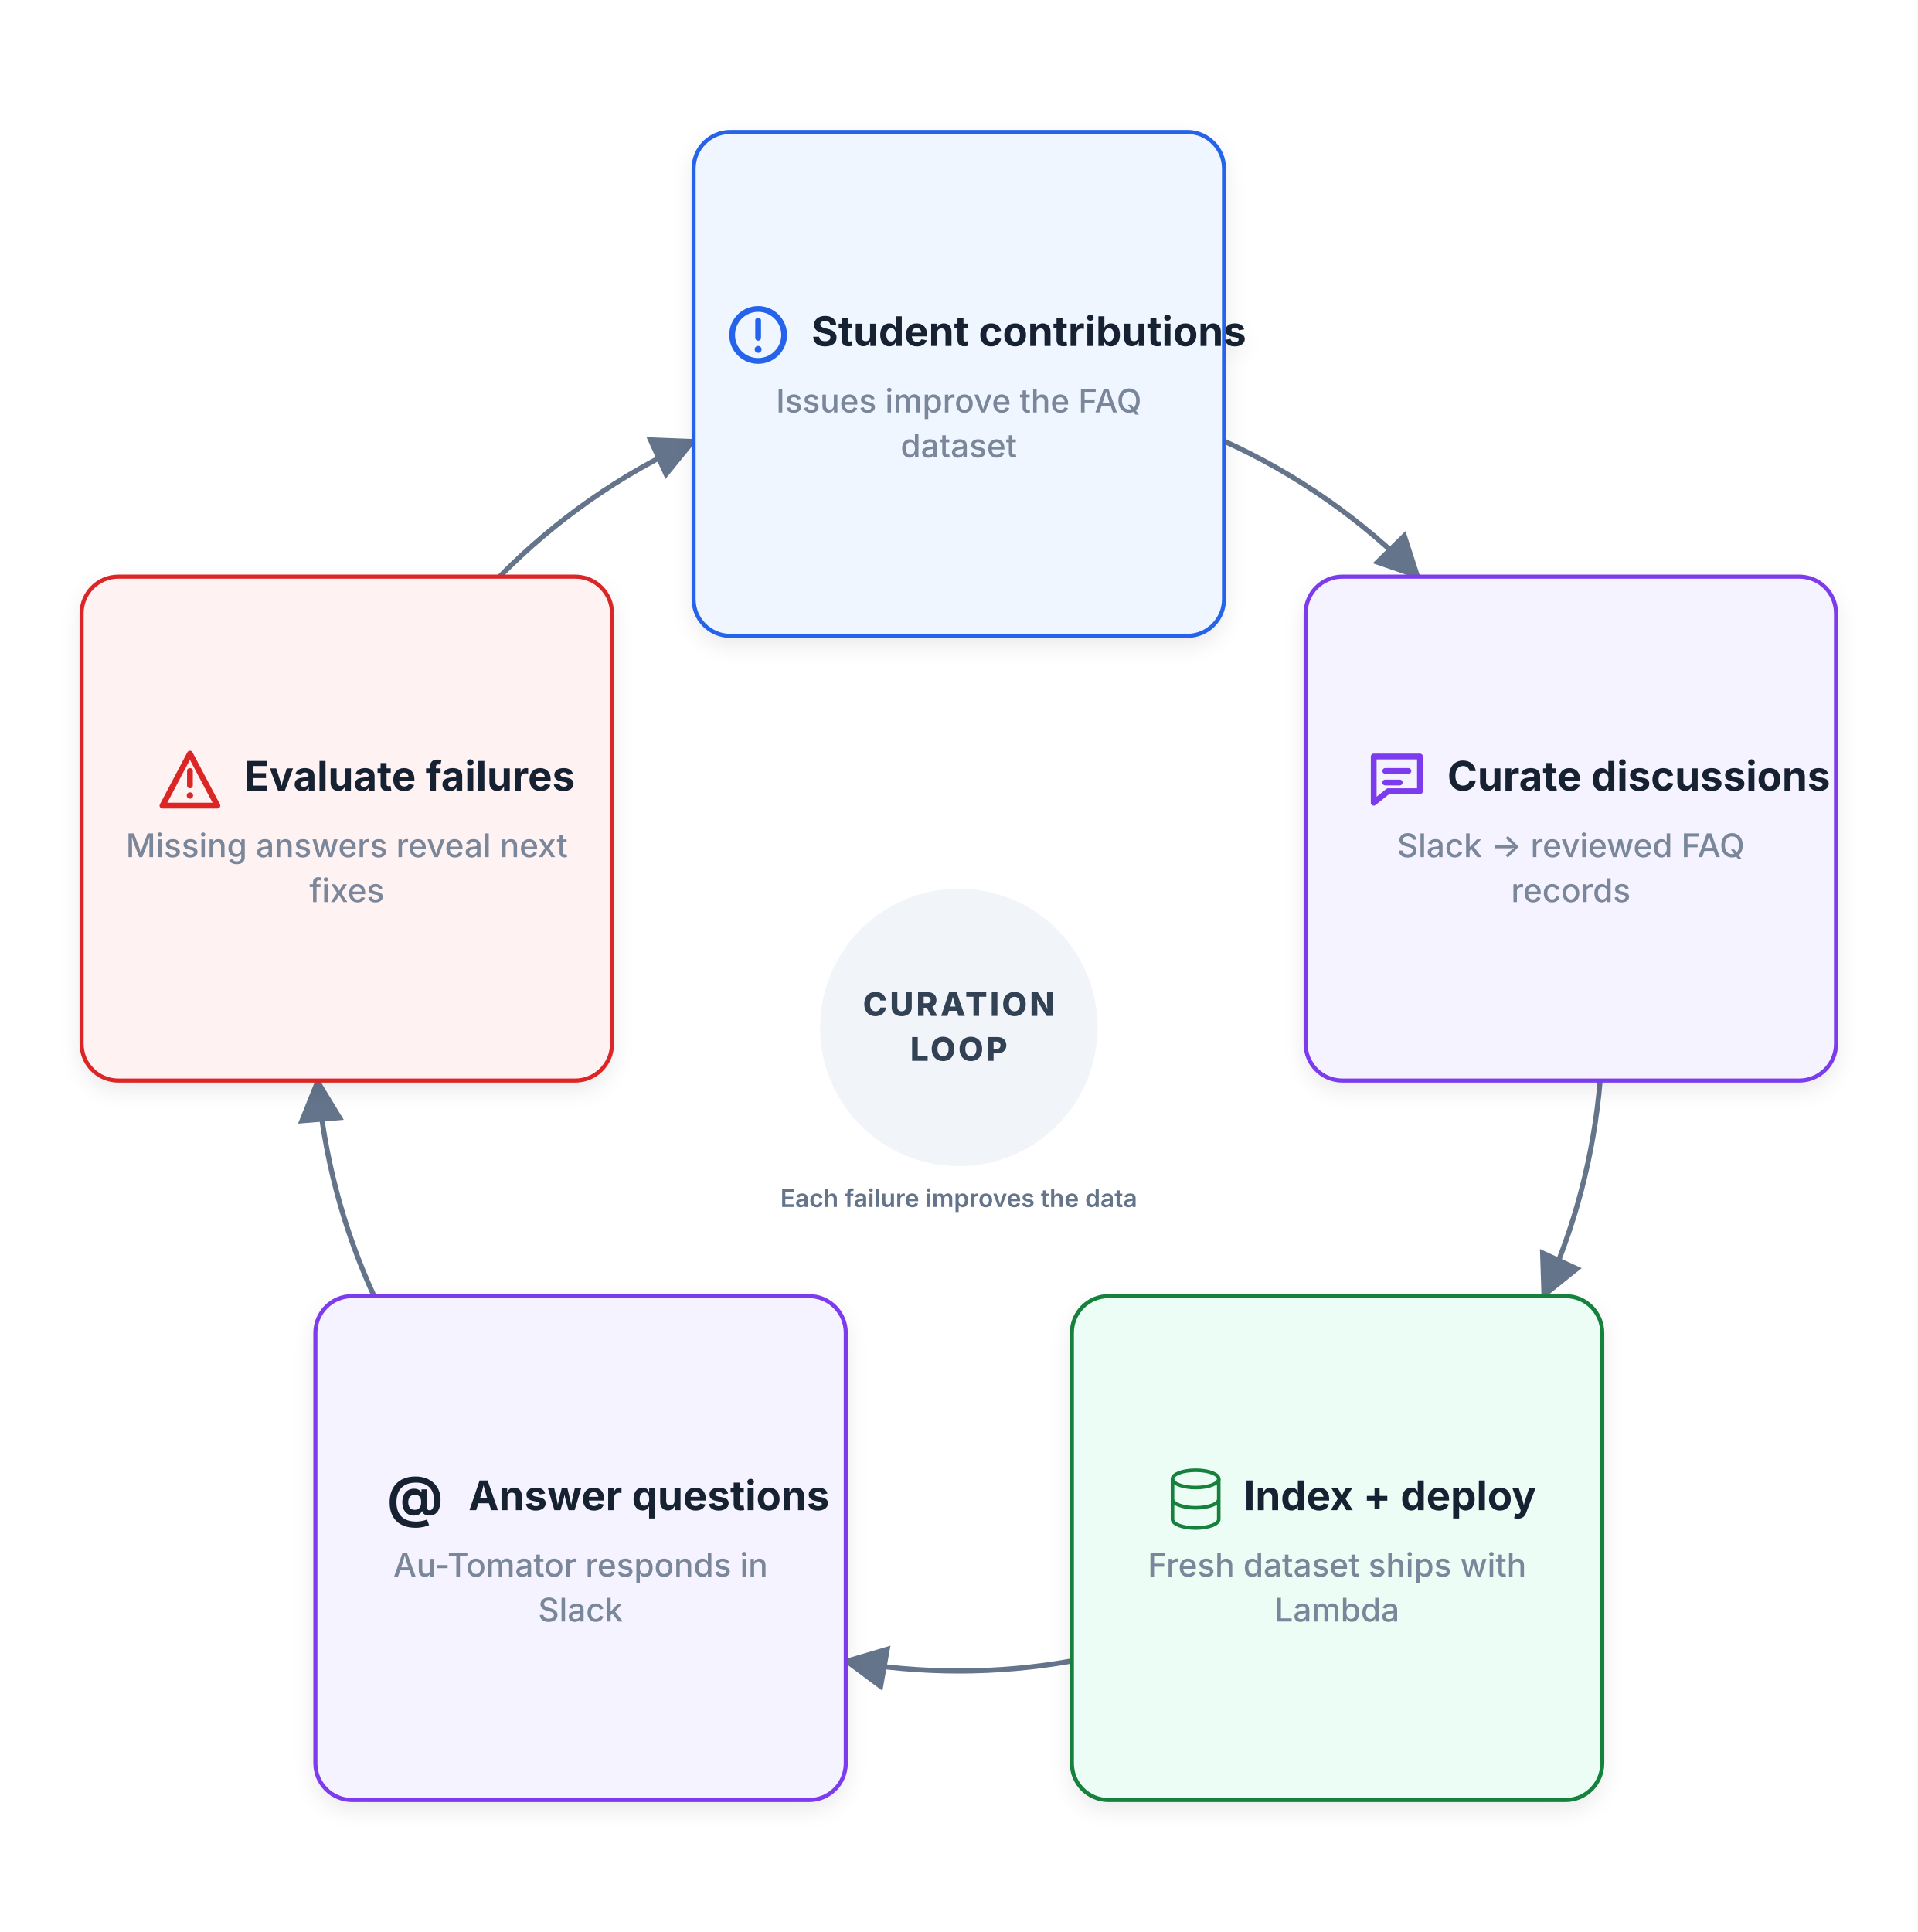
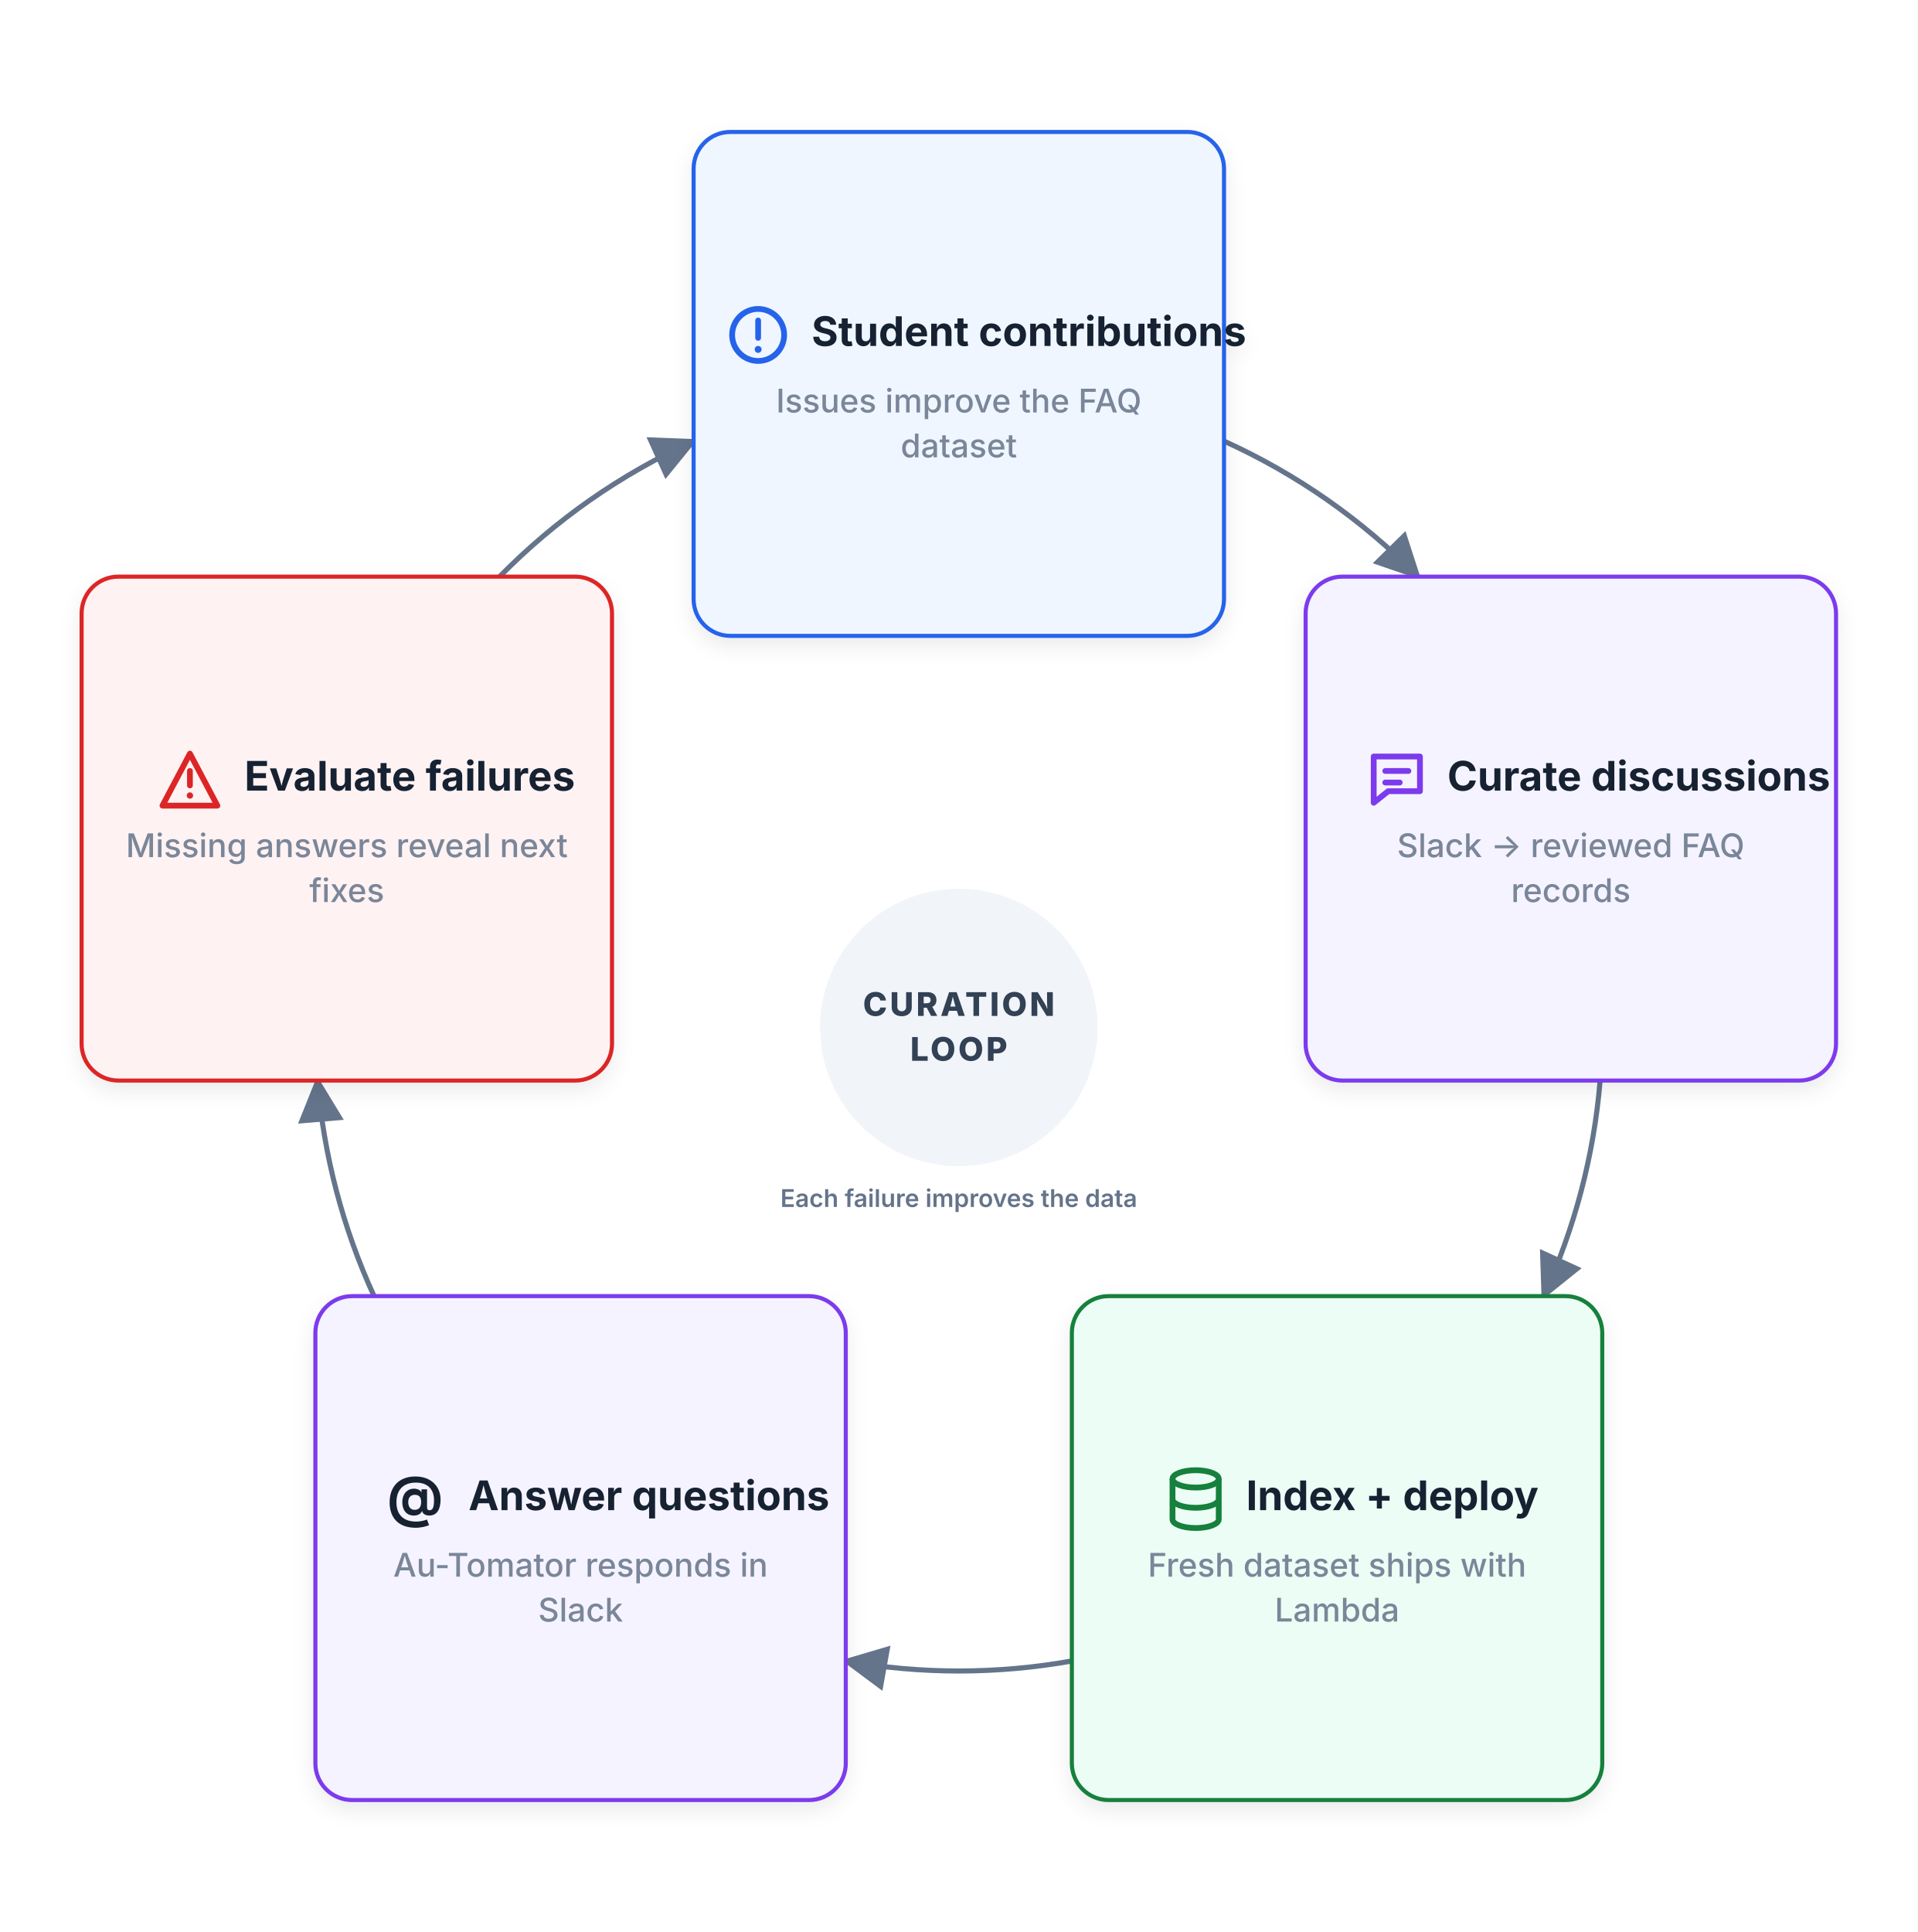
<svg xmlns="http://www.w3.org/2000/svg" width="940" height="947" viewBox="0 0 940 947" role="img" aria-labelledby="title desc">
  <defs>
    <filter id="shadow" x="-20%" y="-20%" width="140%" height="150%">
      <feDropShadow dx="0" dy="4" stdDeviation="5" flood-color="#0f172a" flood-opacity="0.08" />
    </filter>
    <marker id="arrow-purple" viewBox="0 0 10 10" refX="9" refY="5" markerWidth="9" markerHeight="9" orient="auto">
      <path d="M0 0 10 5 0 10Z" fill="#7c3aed" />
    </marker>
    <marker id="arrow-blue" viewBox="0 0 10 10" refX="9" refY="5" markerWidth="9" markerHeight="9" orient="auto">
      <path d="M0 0 10 5 0 10Z" fill="#2563eb" />
    </marker>
    <marker id="arrow-amber" viewBox="0 0 10 10" refX="9" refY="5" markerWidth="9" markerHeight="9" orient="auto">
      <path d="M0 0 10 5 0 10Z" fill="#c2410c" />
    </marker>
    <marker id="arrow-green" viewBox="0 0 10 10" refX="9" refY="5" markerWidth="9" markerHeight="9" orient="auto">
      <path d="M0 0 10 5 0 10Z" fill="#15803d" />
    </marker>
    <marker id="arrow-red" viewBox="0 0 10 10" refX="9" refY="5" markerWidth="9" markerHeight="9" orient="auto">
      <path d="M0 0 10 5 0 10Z" fill="#dc2626" />
    </marker>
    <marker id="arrow-gray" viewBox="0 0 10 10" refX="9" refY="5" markerWidth="9" markerHeight="9" orient="auto">
      <path d="M0 0 10 5 0 10Z" fill="#64748b" />
    </marker>
    <symbol id="icon-database" viewBox="0 0 24 24">
-       <ellipse cx="12" cy="5" rx="8" ry="3" fill="none" stroke="currentColor" stroke-width="1.75" vector-effect="non-scaling-stroke" />
-       <path d="M4 5v7c0 1.66 3.58 3 8 3s8-1.34 8-3V5M4 12v7c0 1.66 3.58 3 8 3s8-1.34 8-3v-7" fill="none" stroke="currentColor" stroke-width="1.75" vector-effect="non-scaling-stroke" />
+       <ellipse cx="12" cy="5" rx="8" ry="3" fill="none" stroke="currentColor" stroke-width="2" />
+       <path d="M4 5v7c0 1.66 3.58 3 8 3s8-1.34 8-3V5M4 12v7c0 1.66 3.58 3 8 3s8-1.34 8-3v-7" fill="none" stroke="currentColor" stroke-width="2" />
    </symbol>
    <symbol id="icon-issue" viewBox="0 0 24 24">
      <circle cx="12" cy="12" r="9" fill="none" stroke="currentColor" stroke-width="2" />
      <path d="M12 7v6" stroke="currentColor" stroke-width="2" stroke-linecap="round" />
      <circle cx="12" cy="17" r="1.2" fill="currentColor" />
    </symbol>
    <symbol id="icon-message" viewBox="0 0 24 24">
      <path d="M4 4h16v12H9l-5 4Z" fill="none" stroke="currentColor" stroke-width="2" stroke-linecap="round" stroke-linejoin="round" />
      <path d="M8 9h8M8 13h5" fill="none" stroke="currentColor" stroke-width="2" stroke-linecap="round" />
    </symbol>
    <symbol id="icon-warning" viewBox="0 0 24 24">
      <path d="M12 3 2.5 21h19Z" fill="none" stroke="currentColor" stroke-width="2" stroke-linejoin="round" />
      <path d="M12 9v5" stroke="currentColor" stroke-width="2" stroke-linecap="round" />
      <circle cx="12" cy="17.5" r="1.1" fill="currentColor" />
    </symbol>
    <style>
      text { font-family: system-ui, -apple-system, BlinkMacSystemFont, "Segoe UI", sans-serif; fill: #172033; }
      .node rect { stroke-width: 2; }
      .node-title { font-size: 20px; font-weight: 750; text-anchor: middle; }
      .node-title.icon-copy { text-anchor: start; }
      .node-subtitle { font-size: 16px; font-weight: 500; fill: #7a8699; text-anchor: middle; }
      .eyebrow { font-size: 13px; font-weight: 750; letter-spacing: 1px; fill: #64748b; text-anchor: middle; }
      .mention-icon { font-size: 27px; font-weight: 750; text-anchor: middle; }
      .standalone-mention { font-size: 52px; font-weight: 750; text-anchor: middle; }
      .icon-node-title { font-size: 16px; font-weight: 750; text-anchor: middle; }
      .edge { fill: none; stroke-width: 2.5; stroke-linecap: round; stroke-linejoin: round; }
      .edge-label rect { stroke-width: 2; }
      .edge-label text { font-size: 14px; font-weight: 750; text-anchor: middle; dominant-baseline: central; }
      .divider { stroke: #cbd5e1; stroke-width: 2; stroke-dasharray: 6 8; stroke-linecap: round; }
      .center-annotation { fill: #f1f5f9; stroke: none; }
      .center-title { font-weight: 800; letter-spacing: 0.08em; fill: #334155; text-anchor: middle; }
      .center-detail { font-weight: 600; fill: #64748b; text-anchor: middle; }
    </style>
  </defs>
  <rect width="940" height="947" fill="#ffffff" />
  <path class="edge" d="M600 216.22A315.44 315.44 0 0 1 695.1 282.65" stroke="#64748b" marker-end="url(#arrow-gray)" />
  <path class="edge" d="M784.36 529.65A315.44 315.44 0 0 1 756.63 635.32" stroke="#64748b" marker-end="url(#arrow-gray)" />
  <path class="edge" d="M525.41 814.16A315.44 315.44 0 0 1 414.59 814.16" stroke="#64748b" marker-end="url(#arrow-gray)" />
  <path class="edge" d="M183.37 635.32A315.44 315.44 0 0 1 155.64 529.65" stroke="#64748b" marker-end="url(#arrow-gray)" />
  <path class="edge" d="M244.9 282.65A315.44 315.44 0 0 1 340 216.22" stroke="#64748b" marker-end="url(#arrow-gray)" />
  <circle class="center-annotation" cx="470" cy="503.62" r="68" />
  <text class="center-title" x="470" y="497.96" font-size="16">CURATION</text>
  <text class="center-title" x="470" y="519.96" font-size="16">LOOP</text>
  <text class="center-detail" x="470" y="591.62" font-size="12">Each failure improves the data</text>
  <g class="node node-blue" transform="translate(340 64.68)" filter="url(#shadow)">
    <rect width="260" height="247" rx="18" fill="#eff6ff" stroke="#2563eb" />
    <use href="#icon-issue" x="14.63" y="82.5" width="34" height="34" color="#2563eb" />
    <text class="node-title icon-copy" x="57.81" y="104.9" font-size="15">Student contributions</text>
    <text class="node-subtitle" x="130" y="137.5" font-size="16">Issues improve the FAQ</text>
    <text class="node-subtitle" x="130" y="159.5" font-size="16">dataset</text>
  </g>
  <g class="node node-purple" transform="translate(640 282.65)" filter="url(#shadow)">
    <rect width="260" height="247" rx="18" fill="#f5f3ff" stroke="#7c3aed" />
    <use href="#icon-message" x="27.71" y="82.5" width="34" height="34" color="#7c3aed" />
    <text class="node-title icon-copy" x="69.46" y="104.9" font-size="15">Curate discussions</text>
    <text class="node-subtitle" x="130" y="137.5" font-size="16">Slack → reviewed FAQ</text>
    <text class="node-subtitle" x="130" y="159.5" font-size="16">records</text>
  </g>
  <g class="node node-green" transform="translate(525.41 635.32)" filter="url(#shadow)">
    <rect width="260" height="247" rx="18" fill="#ecfdf5" stroke="#15803d" />
    <use href="#icon-database" x="43.67" y="82.5" width="34" height="34" color="#15803d" />
-     <text class="node-title icon-copy" x="84.3" y="104.9" font-size="15">Index + deploy</text>
+     <text class="node-title icon-copy" x="85.42" y="104.9" font-size="15">Index + deploy</text>
    <text class="node-subtitle" x="130" y="137.5" font-size="16">Fresh dataset ships with</text>
    <text class="node-subtitle" x="130" y="159.5" font-size="16">Lambda</text>
  </g>
  <g class="node node-purple" transform="translate(154.59 635.32)" filter="url(#shadow)">
    <rect width="260" height="247" rx="18" fill="#f5f3ff" stroke="#7c3aed" />
    <text class="mention-icon" x="48.88" y="107.9" fill="#7c3aed">@</text>
    <text class="node-title icon-copy" x="75.06" y="104.9" font-size="15">Answer questions</text>
    <text class="node-subtitle" x="130" y="137.5" font-size="16">Au-Tomator responds in</text>
    <text class="node-subtitle" x="130" y="159.5" font-size="16">Slack</text>
  </g>
  <g class="node node-red" transform="translate(40 282.65)" filter="url(#shadow)">
    <rect width="260" height="247" rx="18" fill="#fef2f2" stroke="#dc2626" />
    <use href="#icon-warning" x="36.1" y="82.5" width="34" height="34" color="#dc2626" />
    <text class="node-title icon-copy" x="79.82" y="104.9" font-size="15">Evaluate failures</text>
    <text class="node-subtitle" x="130" y="137.5" font-size="16">Missing answers reveal next</text>
    <text class="node-subtitle" x="130" y="159.5" font-size="16">fixes</text>
  </g>
</svg>
